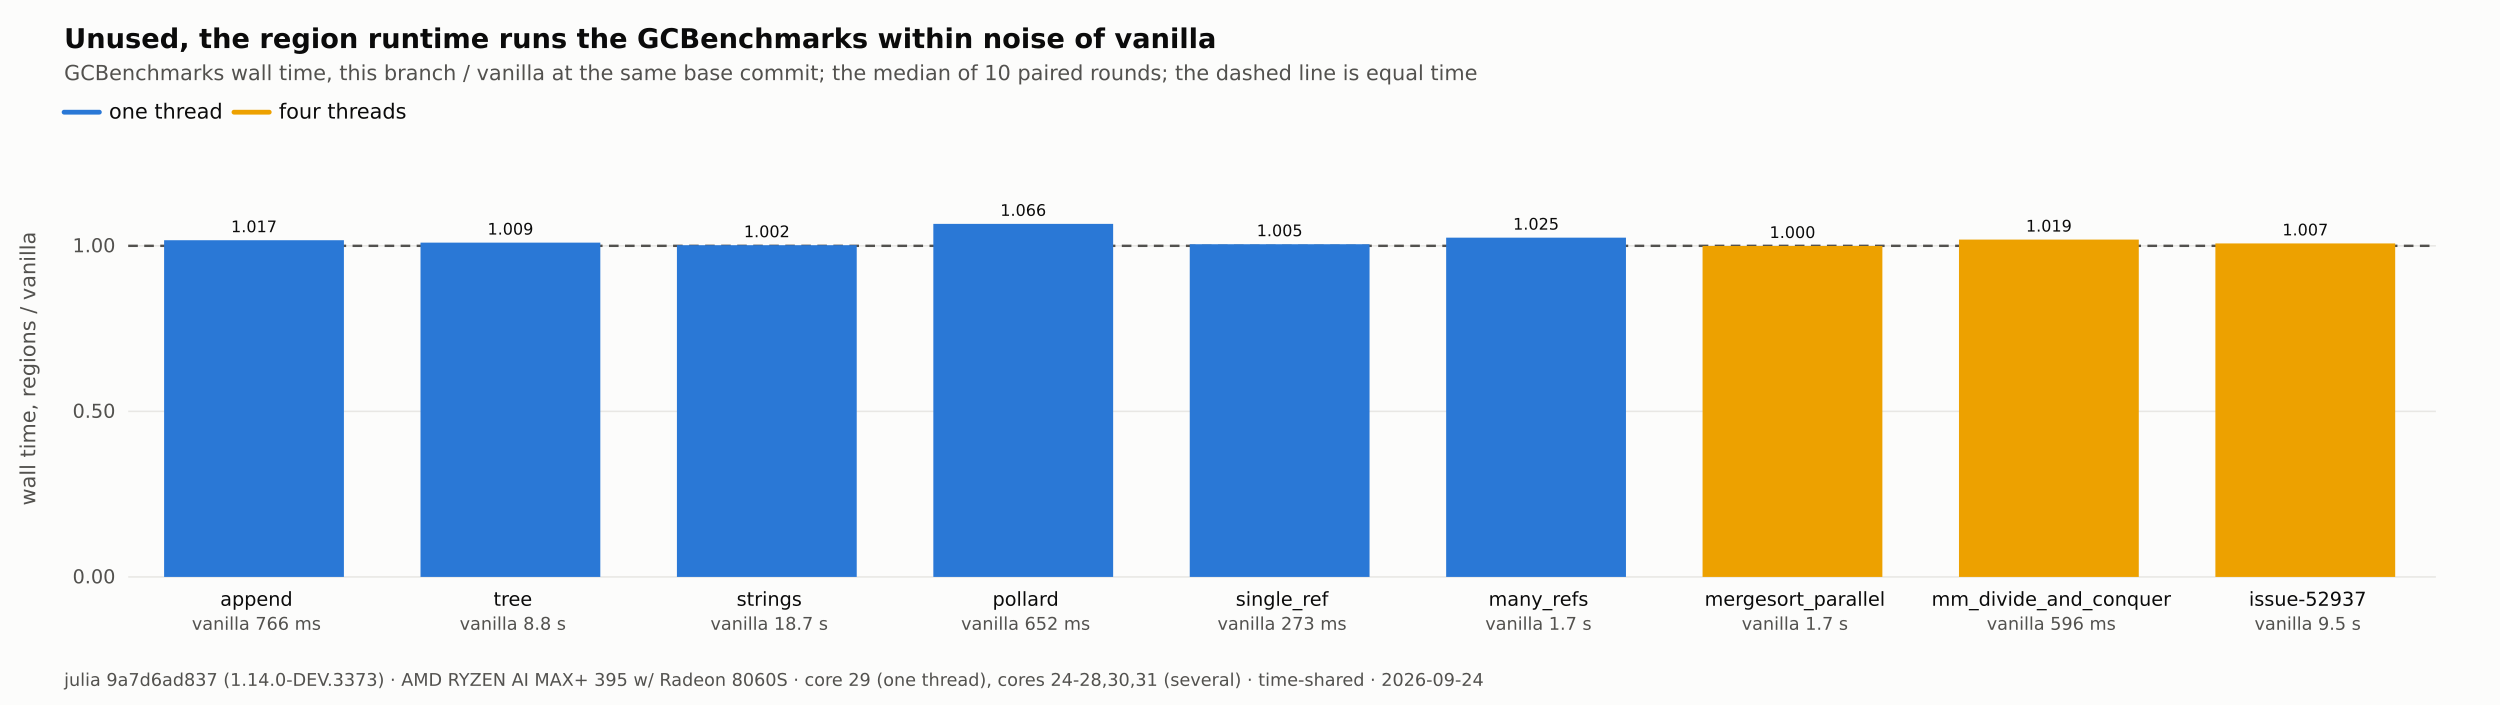
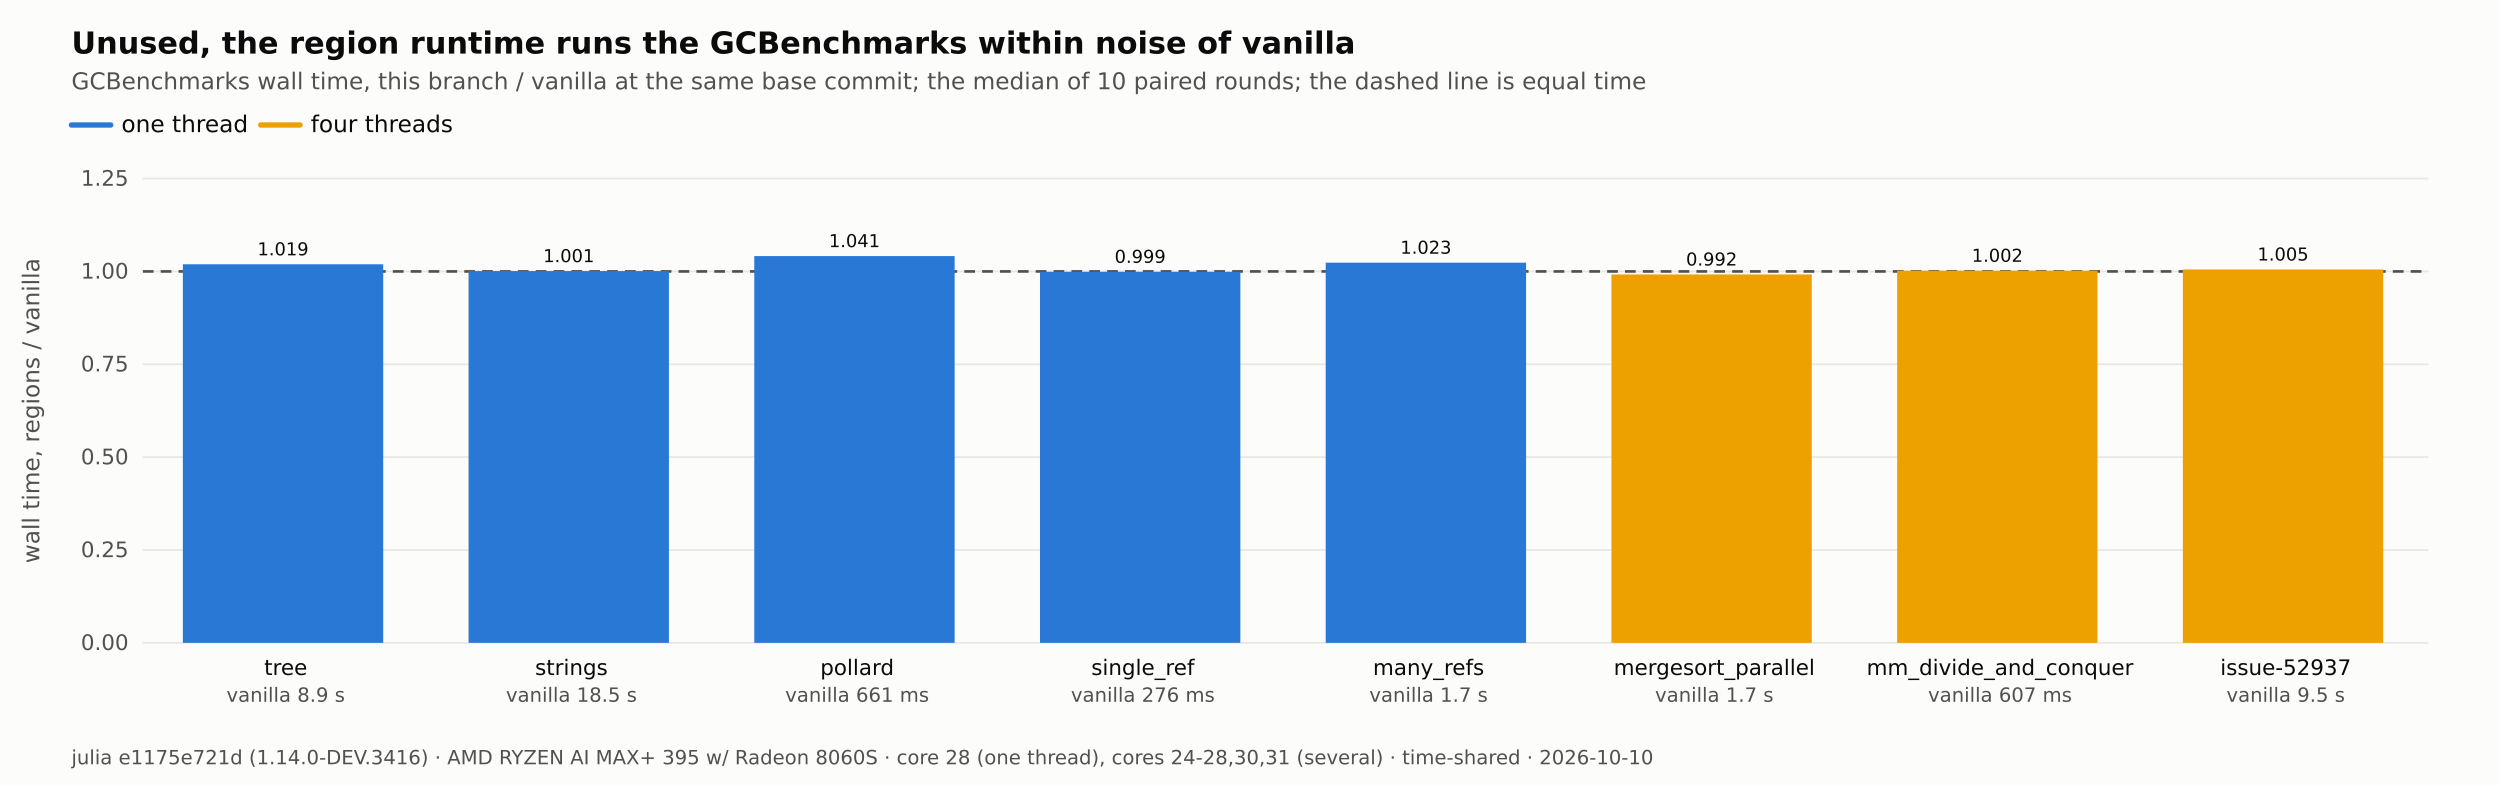
- <svg xmlns="http://www.w3.org/2000/svg" viewBox="0 0 1560 440" font-size="13">
-   <rect width="1560" height="440" fill="#fcfcfb" />
+ <svg xmlns="http://www.w3.org/2000/svg" viewBox="0 0 1400 440" font-size="13">
+   <rect width="1400" height="440" fill="#fcfcfb" />
  <text x="40.0" y="30.0" font-family="DejaVu Sans, sans-serif" font-size="17" fill="#0b0b0b" text-anchor="start" font-weight="bold">Unused, the region runtime runs the GCBenchmarks within noise of vanilla</text>
  <text x="40.0" y="50.0" font-family="DejaVu Sans, sans-serif" font-size="13" fill="#52514e" text-anchor="start">GCBenchmarks wall time, this branch / vanilla at the same base commit; the median of 10 paired rounds; the dashed line is equal time</text>
  <line x1="40" y1="70" x2="62" y2="70" stroke="#2a78d6" stroke-width="3" stroke-linecap="round" />
  <text x="68.0" y="74.0" font-family="DejaVu Sans, sans-serif" font-size="13" fill="#0b0b0b" text-anchor="start">one thread</text>
  <line x1="146.0" y1="70" x2="168.0" y2="70" stroke="#eda100" stroke-width="3" stroke-linecap="round" />
  <text x="174.0" y="74.0" font-family="DejaVu Sans, sans-serif" font-size="13" fill="#0b0b0b" text-anchor="start">four threads</text>
-   <line x1="80" y1="360.0" x2="1520" y2="360.0" stroke="#e8e7e4" stroke-width="1" />
+   <line x1="80" y1="360.0" x2="1360" y2="360.0" stroke="#e8e7e4" stroke-width="1" />
  <text x="72.0" y="364.0" font-family="DejaVu Sans, sans-serif" font-size="12" fill="#52514e" text-anchor="end">0.00</text>
-   <line x1="80" y1="256.7" x2="1520" y2="256.7" stroke="#e8e7e4" stroke-width="1" />
-   <text x="72.0" y="260.7" font-family="DejaVu Sans, sans-serif" font-size="12" fill="#52514e" text-anchor="end">0.50</text>
-   <line x1="80" y1="153.4" x2="1520" y2="153.4" stroke="#e8e7e4" stroke-width="1" />
-   <text x="72.0" y="157.4" font-family="DejaVu Sans, sans-serif" font-size="12" fill="#52514e" text-anchor="end">1.00</text>
-   <line x1="80" y1="153.4" x2="1520" y2="153.4" stroke="#52514e" stroke-width="1.5" stroke-dasharray="6 4" />
-   <rect x="102.4" y="149.9" width="112.2" height="210.1" fill="#2a78d6" />
-   <text x="158.5" y="144.9" font-family="DejaVu Sans, sans-serif" font-size="10" fill="#0b0b0b" text-anchor="middle" paint-order="stroke" stroke="#fcfcfb" stroke-width="3" stroke-linejoin="round">1.017</text>
-   <text x="160.0" y="378.0" font-family="DejaVu Sans, sans-serif" font-size="12" fill="#0b0b0b" text-anchor="middle">append</text>
-   <text x="160.0" y="393.0" font-family="DejaVu Sans, sans-serif" font-size="11" fill="#52514e" text-anchor="middle">vanilla 766 ms</text>
-   <rect x="262.4" y="151.4" width="112.2" height="208.6" fill="#2a78d6" />
-   <text x="318.5" y="146.4" font-family="DejaVu Sans, sans-serif" font-size="10" fill="#0b0b0b" text-anchor="middle" paint-order="stroke" stroke="#fcfcfb" stroke-width="3" stroke-linejoin="round">1.009</text>
-   <text x="320.0" y="378.0" font-family="DejaVu Sans, sans-serif" font-size="12" fill="#0b0b0b" text-anchor="middle">tree</text>
-   <text x="320.0" y="393.0" font-family="DejaVu Sans, sans-serif" font-size="11" fill="#52514e" text-anchor="middle">vanilla 8.8 s</text>
-   <rect x="422.4" y="153.0" width="112.2" height="207.0" fill="#2a78d6" />
-   <text x="478.5" y="148.0" font-family="DejaVu Sans, sans-serif" font-size="10" fill="#0b0b0b" text-anchor="middle" paint-order="stroke" stroke="#fcfcfb" stroke-width="3" stroke-linejoin="round">1.002</text>
-   <text x="480.0" y="378.0" font-family="DejaVu Sans, sans-serif" font-size="12" fill="#0b0b0b" text-anchor="middle">strings</text>
-   <text x="480.0" y="393.0" font-family="DejaVu Sans, sans-serif" font-size="11" fill="#52514e" text-anchor="middle">vanilla 18.7 s</text>
-   <rect x="582.4" y="139.7" width="112.2" height="220.3" fill="#2a78d6" />
-   <text x="638.5" y="134.7" font-family="DejaVu Sans, sans-serif" font-size="10" fill="#0b0b0b" text-anchor="middle" paint-order="stroke" stroke="#fcfcfb" stroke-width="3" stroke-linejoin="round">1.066</text>
-   <text x="640.0" y="378.0" font-family="DejaVu Sans, sans-serif" font-size="12" fill="#0b0b0b" text-anchor="middle">pollard</text>
-   <text x="640.0" y="393.0" font-family="DejaVu Sans, sans-serif" font-size="11" fill="#52514e" text-anchor="middle">vanilla 652 ms</text>
-   <rect x="742.4" y="152.4" width="112.2" height="207.6" fill="#2a78d6" />
-   <text x="798.5" y="147.4" font-family="DejaVu Sans, sans-serif" font-size="10" fill="#0b0b0b" text-anchor="middle" paint-order="stroke" stroke="#fcfcfb" stroke-width="3" stroke-linejoin="round">1.005</text>
-   <text x="800.0" y="378.0" font-family="DejaVu Sans, sans-serif" font-size="12" fill="#0b0b0b" text-anchor="middle">single_ref</text>
-   <text x="800.0" y="393.0" font-family="DejaVu Sans, sans-serif" font-size="11" fill="#52514e" text-anchor="middle">vanilla 273 ms</text>
-   <rect x="902.4" y="148.3" width="112.2" height="211.7" fill="#2a78d6" />
-   <text x="958.5" y="143.3" font-family="DejaVu Sans, sans-serif" font-size="10" fill="#0b0b0b" text-anchor="middle" paint-order="stroke" stroke="#fcfcfb" stroke-width="3" stroke-linejoin="round">1.025</text>
-   <text x="960.0" y="378.0" font-family="DejaVu Sans, sans-serif" font-size="12" fill="#0b0b0b" text-anchor="middle">many_refs</text>
+   <line x1="80" y1="308.0" x2="1360" y2="308.0" stroke="#e8e7e4" stroke-width="1" />
+   <text x="72.0" y="312.0" font-family="DejaVu Sans, sans-serif" font-size="12" fill="#52514e" text-anchor="end">0.25</text>
+   <line x1="80" y1="256.0" x2="1360" y2="256.0" stroke="#e8e7e4" stroke-width="1" />
+   <text x="72.0" y="260.0" font-family="DejaVu Sans, sans-serif" font-size="12" fill="#52514e" text-anchor="end">0.50</text>
+   <line x1="80" y1="204.0" x2="1360" y2="204.0" stroke="#e8e7e4" stroke-width="1" />
+   <text x="72.0" y="208.0" font-family="DejaVu Sans, sans-serif" font-size="12" fill="#52514e" text-anchor="end">0.75</text>
+   <line x1="80" y1="152.0" x2="1360" y2="152.0" stroke="#e8e7e4" stroke-width="1" />
+   <text x="72.0" y="156.0" font-family="DejaVu Sans, sans-serif" font-size="12" fill="#52514e" text-anchor="end">1.00</text>
+   <line x1="80" y1="100.0" x2="1360" y2="100.0" stroke="#e8e7e4" stroke-width="1" />
+   <text x="72.0" y="104.0" font-family="DejaVu Sans, sans-serif" font-size="12" fill="#52514e" text-anchor="end">1.25</text>
+   <line x1="80" y1="152.0" x2="1360" y2="152.0" stroke="#52514e" stroke-width="1.5" stroke-dasharray="6 4" />
+   <rect x="102.4" y="148.0" width="112.2" height="212.0" fill="#2a78d6" />
+   <text x="158.5" y="143.0" font-family="DejaVu Sans, sans-serif" font-size="10" fill="#0b0b0b" text-anchor="middle" paint-order="stroke" stroke="#fcfcfb" stroke-width="3" stroke-linejoin="round">1.019</text>
+   <text x="160.0" y="378.0" font-family="DejaVu Sans, sans-serif" font-size="12" fill="#0b0b0b" text-anchor="middle">tree</text>
+   <text x="160.0" y="393.0" font-family="DejaVu Sans, sans-serif" font-size="11" fill="#52514e" text-anchor="middle">vanilla 8.9 s</text>
+   <rect x="262.4" y="151.8" width="112.2" height="208.2" fill="#2a78d6" />
+   <text x="318.5" y="146.8" font-family="DejaVu Sans, sans-serif" font-size="10" fill="#0b0b0b" text-anchor="middle" paint-order="stroke" stroke="#fcfcfb" stroke-width="3" stroke-linejoin="round">1.001</text>
+   <text x="320.0" y="378.0" font-family="DejaVu Sans, sans-serif" font-size="12" fill="#0b0b0b" text-anchor="middle">strings</text>
+   <text x="320.0" y="393.0" font-family="DejaVu Sans, sans-serif" font-size="11" fill="#52514e" text-anchor="middle">vanilla 18.5 s</text>
+   <rect x="422.4" y="143.4" width="112.2" height="216.6" fill="#2a78d6" />
+   <text x="478.5" y="138.4" font-family="DejaVu Sans, sans-serif" font-size="10" fill="#0b0b0b" text-anchor="middle" paint-order="stroke" stroke="#fcfcfb" stroke-width="3" stroke-linejoin="round">1.041</text>
+   <text x="480.0" y="378.0" font-family="DejaVu Sans, sans-serif" font-size="12" fill="#0b0b0b" text-anchor="middle">pollard</text>
+   <text x="480.0" y="393.0" font-family="DejaVu Sans, sans-serif" font-size="11" fill="#52514e" text-anchor="middle">vanilla 661 ms</text>
+   <rect x="582.4" y="152.2" width="112.2" height="207.8" fill="#2a78d6" />
+   <text x="638.5" y="147.2" font-family="DejaVu Sans, sans-serif" font-size="10" fill="#0b0b0b" text-anchor="middle" paint-order="stroke" stroke="#fcfcfb" stroke-width="3" stroke-linejoin="round">0.999</text>
+   <text x="640.0" y="378.0" font-family="DejaVu Sans, sans-serif" font-size="12" fill="#0b0b0b" text-anchor="middle">single_ref</text>
+   <text x="640.0" y="393.0" font-family="DejaVu Sans, sans-serif" font-size="11" fill="#52514e" text-anchor="middle">vanilla 276 ms</text>
+   <rect x="742.4" y="147.1" width="112.2" height="212.9" fill="#2a78d6" />
+   <text x="798.5" y="142.1" font-family="DejaVu Sans, sans-serif" font-size="10" fill="#0b0b0b" text-anchor="middle" paint-order="stroke" stroke="#fcfcfb" stroke-width="3" stroke-linejoin="round">1.023</text>
+   <text x="800.0" y="378.0" font-family="DejaVu Sans, sans-serif" font-size="12" fill="#0b0b0b" text-anchor="middle">many_refs</text>
+   <text x="800.0" y="393.0" font-family="DejaVu Sans, sans-serif" font-size="11" fill="#52514e" text-anchor="middle">vanilla 1.7 s</text>
+   <rect x="902.4" y="153.7" width="112.2" height="206.3" fill="#eda100" />
+   <text x="958.5" y="148.7" font-family="DejaVu Sans, sans-serif" font-size="10" fill="#0b0b0b" text-anchor="middle" paint-order="stroke" stroke="#fcfcfb" stroke-width="3" stroke-linejoin="round">0.992</text>
+   <text x="960.0" y="378.0" font-family="DejaVu Sans, sans-serif" font-size="12" fill="#0b0b0b" text-anchor="middle">mergesort_parallel</text>
  <text x="960.0" y="393.0" font-family="DejaVu Sans, sans-serif" font-size="11" fill="#52514e" text-anchor="middle">vanilla 1.7 s</text>
-   <rect x="1062.4" y="153.5" width="112.2" height="206.5" fill="#eda100" />
-   <text x="1118.5" y="148.5" font-family="DejaVu Sans, sans-serif" font-size="10" fill="#0b0b0b" text-anchor="middle" paint-order="stroke" stroke="#fcfcfb" stroke-width="3" stroke-linejoin="round">1.000</text>
-   <text x="1120.0" y="378.0" font-family="DejaVu Sans, sans-serif" font-size="12" fill="#0b0b0b" text-anchor="middle">mergesort_parallel</text>
-   <text x="1120.0" y="393.0" font-family="DejaVu Sans, sans-serif" font-size="11" fill="#52514e" text-anchor="middle">vanilla 1.7 s</text>
-   <rect x="1222.4" y="149.5" width="112.2" height="210.5" fill="#eda100" />
-   <text x="1278.5" y="144.5" font-family="DejaVu Sans, sans-serif" font-size="10" fill="#0b0b0b" text-anchor="middle" paint-order="stroke" stroke="#fcfcfb" stroke-width="3" stroke-linejoin="round">1.019</text>
-   <text x="1280.0" y="378.0" font-family="DejaVu Sans, sans-serif" font-size="12" fill="#0b0b0b" text-anchor="middle">mm_divide_and_conquer</text>
-   <text x="1280.0" y="393.0" font-family="DejaVu Sans, sans-serif" font-size="11" fill="#52514e" text-anchor="middle">vanilla 596 ms</text>
-   <rect x="1382.4" y="151.9" width="112.2" height="208.1" fill="#eda100" />
-   <text x="1438.5" y="146.9" font-family="DejaVu Sans, sans-serif" font-size="10" fill="#0b0b0b" text-anchor="middle" paint-order="stroke" stroke="#fcfcfb" stroke-width="3" stroke-linejoin="round">1.007</text>
-   <text x="1440.0" y="378.0" font-family="DejaVu Sans, sans-serif" font-size="12" fill="#0b0b0b" text-anchor="middle">issue-52937</text>
-   <text x="1440.0" y="393.0" font-family="DejaVu Sans, sans-serif" font-size="11" fill="#52514e" text-anchor="middle">vanilla 9.5 s</text>
+   <rect x="1062.4" y="151.6" width="112.2" height="208.4" fill="#eda100" />
+   <text x="1118.5" y="146.6" font-family="DejaVu Sans, sans-serif" font-size="10" fill="#0b0b0b" text-anchor="middle" paint-order="stroke" stroke="#fcfcfb" stroke-width="3" stroke-linejoin="round">1.002</text>
+   <text x="1120.0" y="378.0" font-family="DejaVu Sans, sans-serif" font-size="12" fill="#0b0b0b" text-anchor="middle">mm_divide_and_conquer</text>
+   <text x="1120.0" y="393.0" font-family="DejaVu Sans, sans-serif" font-size="11" fill="#52514e" text-anchor="middle">vanilla 607 ms</text>
+   <rect x="1222.4" y="150.9" width="112.2" height="209.1" fill="#eda100" />
+   <text x="1278.5" y="145.9" font-family="DejaVu Sans, sans-serif" font-size="10" fill="#0b0b0b" text-anchor="middle" paint-order="stroke" stroke="#fcfcfb" stroke-width="3" stroke-linejoin="round">1.005</text>
+   <text x="1280.0" y="378.0" font-family="DejaVu Sans, sans-serif" font-size="12" fill="#0b0b0b" text-anchor="middle">issue-52937</text>
+   <text x="1280.0" y="393.0" font-family="DejaVu Sans, sans-serif" font-size="11" fill="#52514e" text-anchor="middle">vanilla 9.5 s</text>
  <text x="22.0" y="230.0" font-family="DejaVu Sans, sans-serif" font-size="13" fill="#52514e" text-anchor="middle" transform="rotate(-90 22 230.0)">wall time, regions / vanilla</text>
-   <text x="40.0" y="428.0" font-family="DejaVu Sans, sans-serif" font-size="11" fill="#52514e" text-anchor="start">julia 9a7d6ad837 (1.14.0-DEV.3373) · AMD RYZEN AI MAX+ 395 w/ Radeon 8060S · core 29 (one thread), cores 24-28,30,31 (several) · time-shared · 2026-09-24</text>
+   <text x="40.0" y="428.0" font-family="DejaVu Sans, sans-serif" font-size="11" fill="#52514e" text-anchor="start">julia e1175e721d (1.14.0-DEV.3416) · AMD RYZEN AI MAX+ 395 w/ Radeon 8060S · core 28 (one thread), cores 24-28,30,31 (several) · time-shared · 2026-10-10</text>
</svg>
